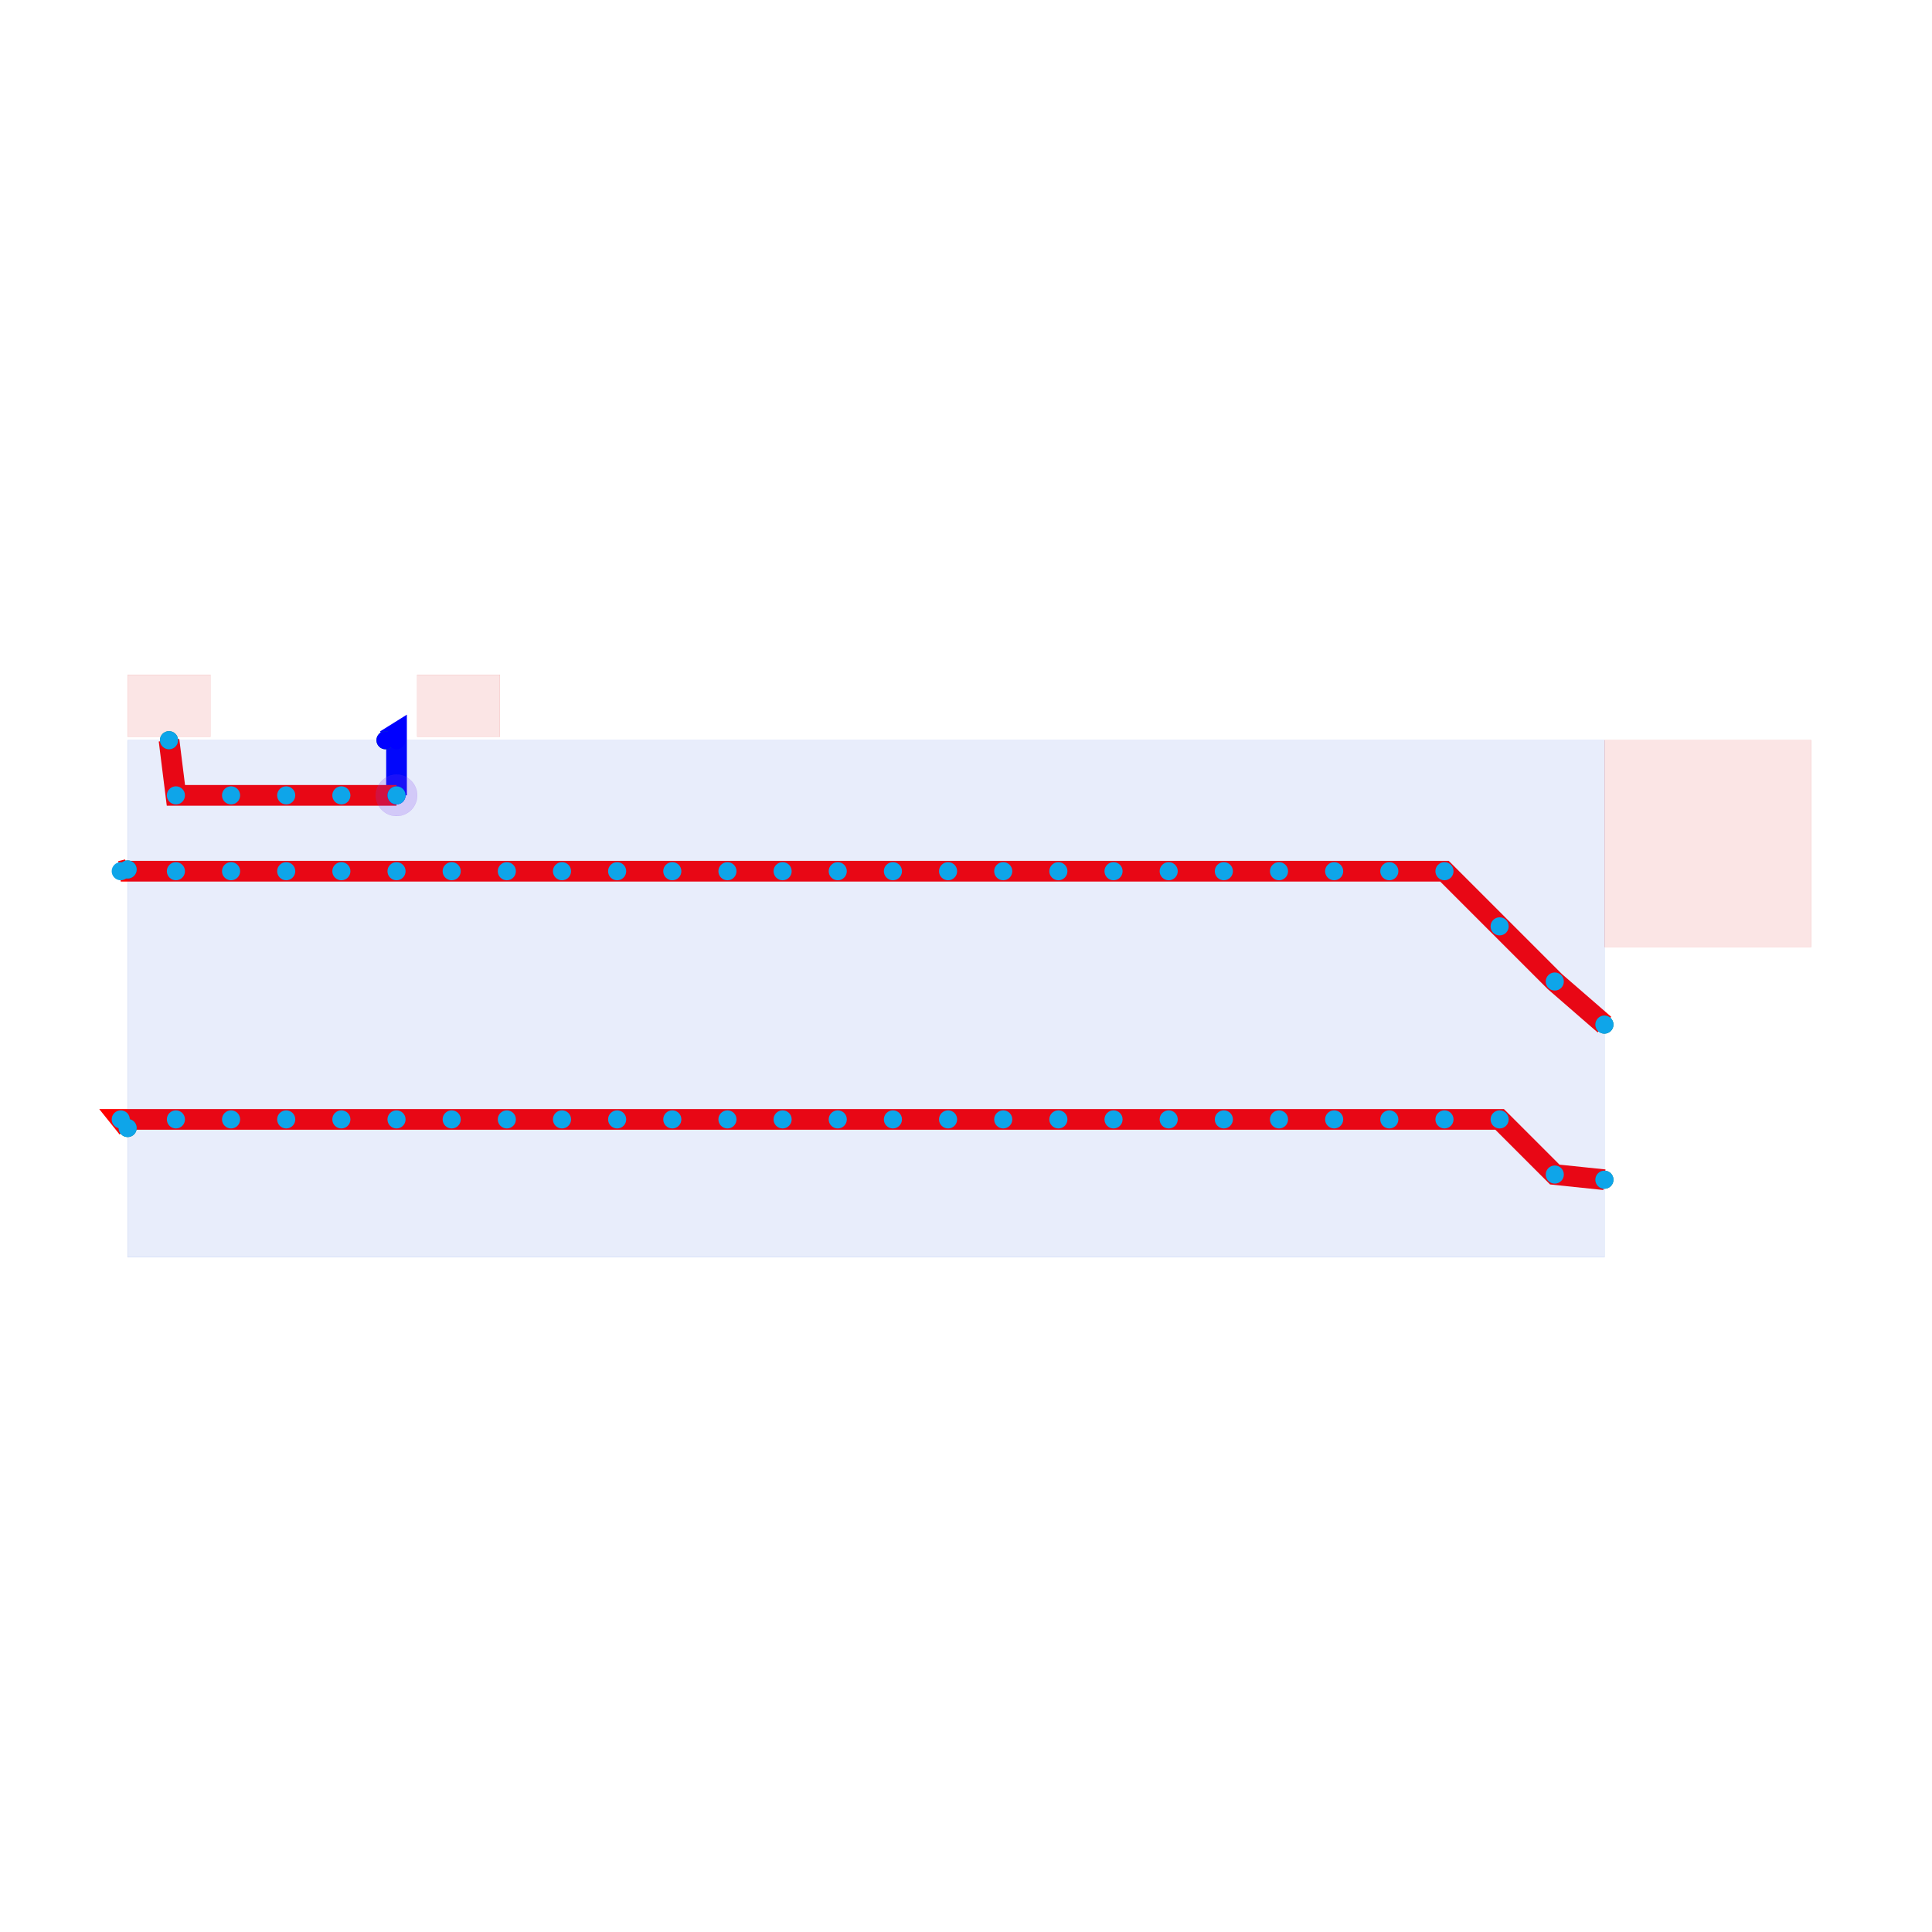
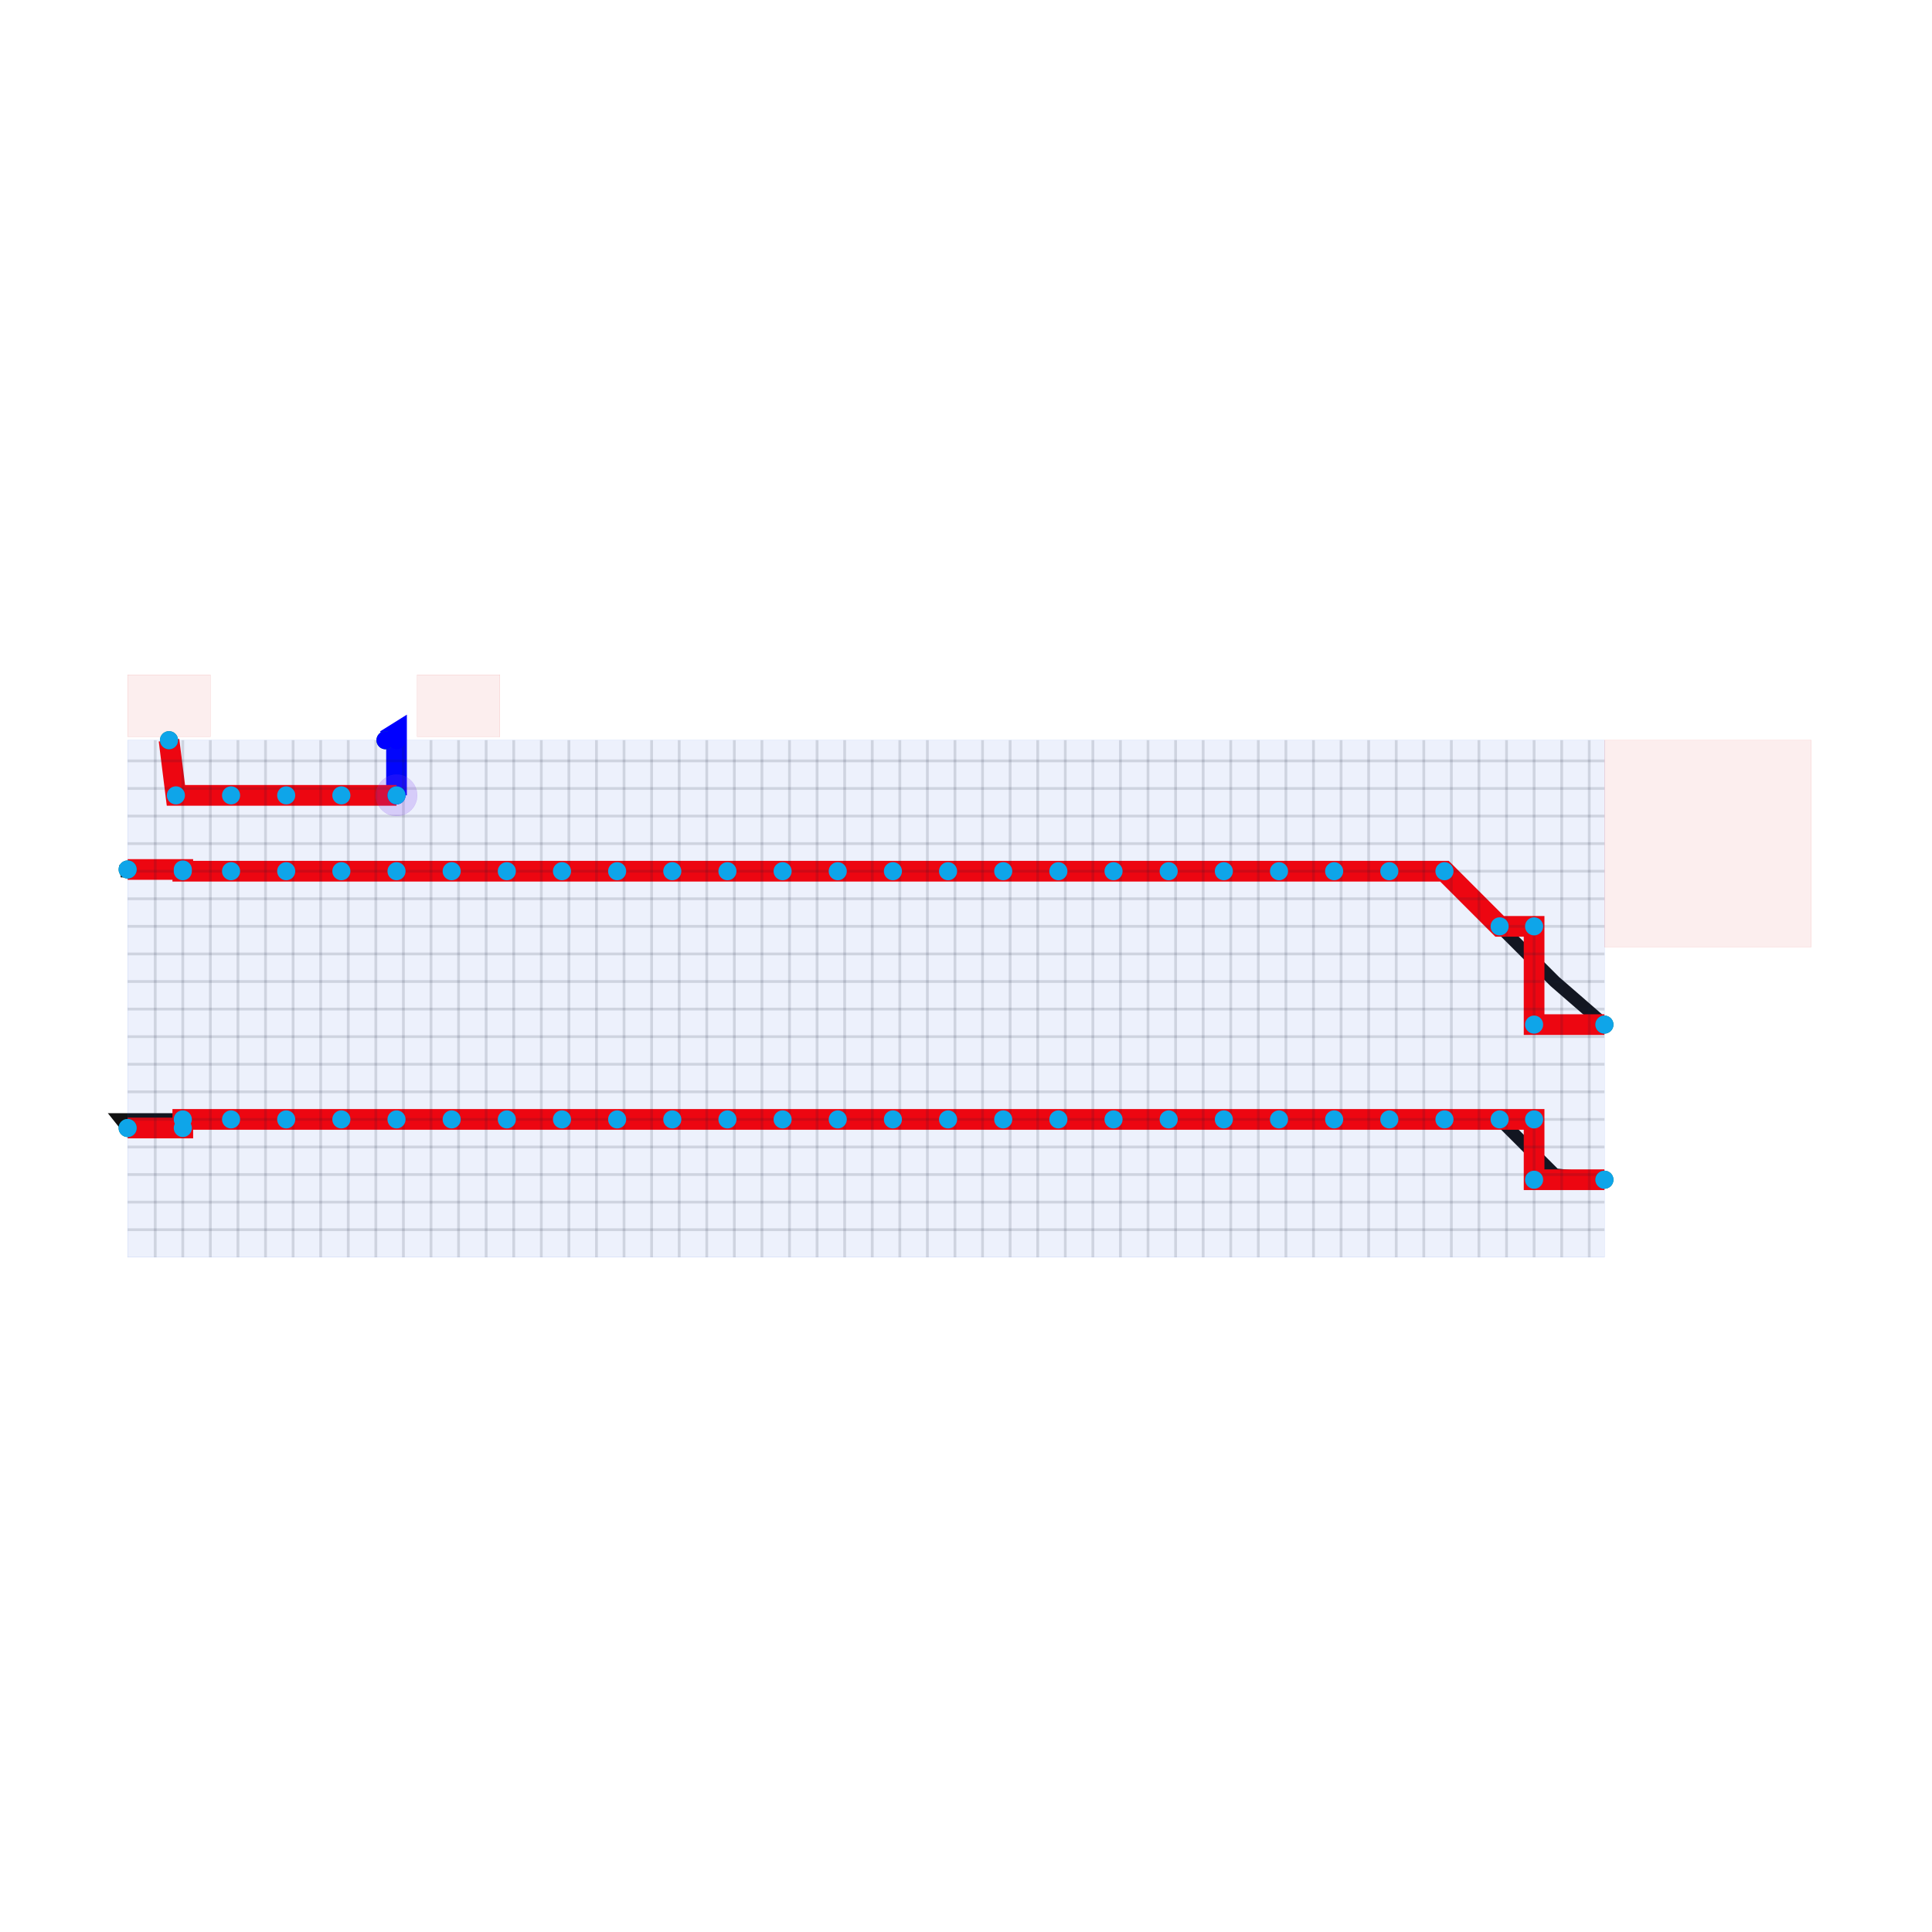
<svg xmlns="http://www.w3.org/2000/svg" width="640" height="640" viewBox="0 0 640 640">
  <rect width="100%" height="100%" fill="white" />
  <g>
+     <polyline data-points="-0.47999999999999954,-14.25 -0.4,-14.200000000000001 -0.4,-14.25 -0.4,-14.65" data-type="line" data-label="original:source_net_15" points="127.7,245.204 131.354,242.92 131.354,245.204 131.354,263.475" fill="none" stroke="#111111" stroke-width="4.111" />
+   </g>
+   <g>
+     <polyline data-points="-0.4,-14.65 -0.4,-14.65 -0.8,-14.65 -1.2000000000000002,-14.65 -1.6,-14.65 -2,-14.65 -2.05,-14.25" data-type="line" data-label="original:source_net_15" points="131.354,263.475 131.354,263.475 113.083,263.475 94.812,263.475 76.542,263.475 58.271,263.475 55.987,245.204" fill="none" stroke="#111111" stroke-width="4.111" />
+   </g>
+   <g>
+     <polyline data-points="-2.3499999999999996,-17.0625 -2.4000000000000004,-17 -2.0000000000000004,-17 -1.6000000000000005,-17 -1.2000000000000006,-17 -0.8000000000000006,-17 -0.4000000000000006,-17 -5.551115123125783e-16,-17 0.39999999999999947,-17 0.7999999999999995,-17 1.1999999999999995,-17 1.5999999999999996,-17 1.9999999999999996,-17 2.3999999999999995,-17 2.7999999999999994,-17 3.1999999999999993,-17 3.599999999999999,-17 3.999999999999999,-17 4.3999999999999995,-17 4.8,-17 5.2,-17 5.6000000000000005,-17 6.000000000000001,-17 6.400000000000001,-17 6.800000000000002,-17 7.200000000000002,-17 7.600000000000002,-17 8.000000000000002,-17.4 8.36,-17.4375" data-type="line" data-label="original:source_net_17_mst2" points="42.284,373.67 40,370.816 58.271,370.816 76.542,370.816 94.812,370.816 113.083,370.816 131.354,370.816 149.625,370.816 167.896,370.816 186.166,370.816 204.437,370.816 222.708,370.816 240.979,370.816 259.25,370.816 277.52,370.816 295.791,370.816 314.062,370.816 332.333,370.816 350.604,370.816 368.874,370.816 387.145,370.816 405.416,370.816 423.687,370.816 441.958,370.816 460.228,370.816 478.499,370.816 496.77,370.816 515.041,389.086 531.485,390.799" fill="none" stroke="#111111" stroke-width="4.111" />
+   </g>
+   <g>
+     <polyline data-points="-2.3499999999999996,-15.1875 -2.4000000000000004,-15.200000000000001 -2.0000000000000004,-15.200000000000001 -1.6000000000000005,-15.200000000000001 -1.2000000000000006,-15.200000000000001 -0.8000000000000006,-15.200000000000001 -0.4000000000000006,-15.200000000000001 -5.551115123125783e-16,-15.200000000000001 0.39999999999999947,-15.200000000000001 0.7999999999999995,-15.200000000000001 1.1999999999999995,-15.200000000000001 1.5999999999999996,-15.200000000000001 1.9999999999999996,-15.200000000000001 2.3999999999999995,-15.200000000000001 2.7999999999999994,-15.200000000000001 3.1999999999999993,-15.200000000000001 3.599999999999999,-15.200000000000001 3.999999999999999,-15.200000000000001 4.3999999999999995,-15.200000000000001 4.8,-15.200000000000001 5.2,-15.200000000000001 5.6000000000000005,-15.200000000000001 6.000000000000001,-15.200000000000001 6.400000000000001,-15.200000000000001 6.800000000000002,-15.200000000000001 7.200000000000002,-15.200000000000001 7.600000000000002,-15.600000000000001 8.000000000000002,-16 8.36,-16.3125" data-type="line" data-label="original:source_net_16_mst1" points="42.284,288.026 40,288.597 58.271,288.597 76.542,288.597 94.812,288.597 113.083,288.597 131.354,288.597 149.625,288.597 167.896,288.597 186.166,288.597 204.437,288.597 222.708,288.597 240.979,288.597 259.25,288.597 277.52,288.597 295.791,288.597 314.062,288.597 332.333,288.597 350.604,288.597 368.874,288.597 387.145,288.597 405.416,288.597 423.687,288.597 441.958,288.597 460.228,288.597 478.499,288.597 496.77,306.868 515.041,325.139 531.485,339.413" fill="none" stroke="#111111" stroke-width="4.111" />
+   </g>
+   <g>
    <polyline data-points="-0.47999999999999954,-14.25 -0.4,-14.200000000000001 -0.4,-14.25 -0.4,-14.65" data-type="line" data-label="source_net_15" points="127.7,245.204 131.354,242.92 131.354,245.204 131.354,263.475" fill="none" stroke="#0000FF" stroke-width="6.852" />
  </g>
  <g>
    <polyline data-points="-0.4,-14.65 -0.4,-14.65 -0.8,-14.65 -1.2000000000000002,-14.65 -1.6,-14.65 -2,-14.65 -2.05,-14.25" data-type="line" data-label="source_net_15" points="131.354,263.475 131.354,263.475 113.083,263.475 94.812,263.475 76.542,263.475 58.271,263.475 55.987,245.204" fill="none" stroke="#FF0000" stroke-width="6.852" />
  </g>
  <g>
-     <polyline data-points="-2.3499999999999996,-17.0625 -2.4000000000000004,-17 -2.0000000000000004,-17 -1.6000000000000005,-17 -1.2000000000000006,-17 -0.8000000000000006,-17 -0.4000000000000006,-17 -5.551115123125783e-16,-17 0.39999999999999947,-17 0.7999999999999995,-17 1.1999999999999995,-17 1.5999999999999996,-17 1.9999999999999996,-17 2.3999999999999995,-17 2.7999999999999994,-17 3.1999999999999993,-17 3.599999999999999,-17 3.999999999999999,-17 4.3999999999999995,-17 4.8,-17 5.2,-17 5.6000000000000005,-17 6.000000000000001,-17 6.400000000000001,-17 6.800000000000002,-17 7.200000000000002,-17 7.600000000000002,-17 8.000000000000002,-17.4 8.36,-17.4375" data-type="line" data-label="source_net_17_mst2" points="42.284,373.67 40,370.816 58.271,370.816 76.542,370.816 94.812,370.816 113.083,370.816 131.354,370.816 149.625,370.816 167.896,370.816 186.166,370.816 204.437,370.816 222.708,370.816 240.979,370.816 259.25,370.816 277.52,370.816 295.791,370.816 314.062,370.816 332.333,370.816 350.604,370.816 368.874,370.816 387.145,370.816 405.416,370.816 423.687,370.816 441.958,370.816 460.228,370.816 478.499,370.816 496.77,370.816 515.041,389.086 531.485,390.799" fill="none" stroke="#FF0000" stroke-width="6.852" />
-   </g>
-   <g>
-     <polyline data-points="-2.3499999999999996,-15.1875 -2.4000000000000004,-15.200000000000001 -2.0000000000000004,-15.200000000000001 -1.6000000000000005,-15.200000000000001 -1.2000000000000006,-15.200000000000001 -0.8000000000000006,-15.200000000000001 -0.4000000000000006,-15.200000000000001 -5.551115123125783e-16,-15.200000000000001 0.39999999999999947,-15.200000000000001 0.7999999999999995,-15.200000000000001 1.1999999999999995,-15.200000000000001 1.5999999999999996,-15.200000000000001 1.9999999999999996,-15.200000000000001 2.3999999999999995,-15.200000000000001 2.7999999999999994,-15.200000000000001 3.1999999999999993,-15.200000000000001 3.599999999999999,-15.200000000000001 3.999999999999999,-15.200000000000001 4.3999999999999995,-15.200000000000001 4.8,-15.200000000000001 5.2,-15.200000000000001 5.6000000000000005,-15.200000000000001 6.000000000000001,-15.200000000000001 6.400000000000001,-15.200000000000001 6.800000000000002,-15.200000000000001 7.200000000000002,-15.200000000000001 7.600000000000002,-15.600000000000001 8.000000000000002,-16 8.36,-16.3125" data-type="line" data-label="source_net_16_mst1" points="42.284,288.026 40,288.597 58.271,288.597 76.542,288.597 94.812,288.597 113.083,288.597 131.354,288.597 149.625,288.597 167.896,288.597 186.166,288.597 204.437,288.597 222.708,288.597 240.979,288.597 259.25,288.597 277.52,288.597 295.791,288.597 314.062,288.597 332.333,288.597 350.604,288.597 368.874,288.597 387.145,288.597 405.416,288.597 423.687,288.597 441.958,288.597 460.228,288.597 478.499,288.597 496.77,306.868 515.041,325.139 531.485,339.413" fill="none" stroke="#FF0000" stroke-width="6.852" />
-   </g>
-   <g>
-     <rect data-type="rect" data-label="cmn_37" data-x="3.005" data-y="-16.125" x="42.284" y="245.204" width="489.201" height="171.289" fill="rgba(29, 78, 216, 0.1)" stroke="#1d4ed8" stroke-width="0.022" />
-   </g>
-   <g>
-     <rect data-type="rect" data-label="obstacle:rect:0" data-x="0.050000000000000044" data-y="-14" x="138.206" y="223.507" width="27.406" height="20.555" fill="rgba(220, 38, 38, 0.12)" stroke="#dc2626" stroke-width="0.022" />
-   </g>
-   <g>
-     <rect data-type="rect" data-label="obstacle:rect:1" data-x="9.11" data-y="-15" x="531.485" y="245.204" width="68.515" height="68.515" fill="rgba(220, 38, 38, 0.12)" stroke="#dc2626" stroke-width="0.022" />
-   </g>
-   <g>
-     <rect data-type="rect" data-label="obstacle:rect:2" data-x="-2.05" data-y="-14" x="42.284" y="223.507" width="27.406" height="20.555" fill="rgba(220, 38, 38, 0.12)" stroke="#dc2626" stroke-width="0.022" />
+     <polyline data-points="-2.3499999999999996,-17.0625 -1.9499999999999997,-17.0625 -1.9499999999999997,-17 -1.6000000000000005,-17 -1.2000000000000006,-17 -0.8000000000000006,-17 -0.4000000000000006,-17 -5.551115123125783e-16,-17 0.39999999999999947,-17 0.7999999999999995,-17 1.1999999999999995,-17 1.5999999999999996,-17 1.9999999999999996,-17 2.3999999999999995,-17 2.7999999999999994,-17 3.1999999999999993,-17 3.599999999999999,-17 3.999999999999999,-17 4.3999999999999995,-17 4.8,-17 5.2,-17 5.6000000000000005,-17 6.000000000000001,-17 6.400000000000001,-17 6.800000000000002,-17 7.200000000000002,-17 7.600000000000002,-17 7.850000000000001,-17 7.850000000000001,-17.4375 8.36,-17.4375" data-type="line" data-label="source_net_17_mst2" points="42.284,373.67 60.555,373.67 60.555,370.816 76.542,370.816 94.812,370.816 113.083,370.816 131.354,370.816 149.625,370.816 167.896,370.816 186.166,370.816 204.437,370.816 222.708,370.816 240.979,370.816 259.25,370.816 277.52,370.816 295.791,370.816 314.062,370.816 332.333,370.816 350.604,370.816 368.874,370.816 387.145,370.816 405.416,370.816 423.687,370.816 441.958,370.816 460.228,370.816 478.499,370.816 496.77,370.816 508.189,370.816 508.189,390.799 531.485,390.799" fill="none" stroke="#FF0000" stroke-width="6.852" />
+   </g>
+   <g>
+     <polyline data-points="-2.3499999999999996,-15.1875 -1.9499999999999997,-15.1875 -1.9499999999999997,-15.200000000000001 -1.6000000000000005,-15.200000000000001 -1.2000000000000006,-15.200000000000001 -0.8000000000000006,-15.200000000000001 -0.4000000000000006,-15.200000000000001 -5.551115123125783e-16,-15.200000000000001 0.39999999999999947,-15.200000000000001 0.7999999999999995,-15.200000000000001 1.1999999999999995,-15.200000000000001 1.5999999999999996,-15.200000000000001 1.9999999999999996,-15.200000000000001 2.3999999999999995,-15.200000000000001 2.7999999999999994,-15.200000000000001 3.1999999999999993,-15.200000000000001 3.599999999999999,-15.200000000000001 3.999999999999999,-15.200000000000001 4.3999999999999995,-15.200000000000001 4.8,-15.200000000000001 5.2,-15.200000000000001 5.6000000000000005,-15.200000000000001 6.000000000000001,-15.200000000000001 6.400000000000001,-15.200000000000001 6.800000000000002,-15.200000000000001 7.200000000000002,-15.200000000000001 7.600000000000002,-15.600000000000001 7.850000000000001,-15.600000000000001 7.850000000000001,-16.3125 8.36,-16.3125" data-type="line" data-label="source_net_16_mst1" points="42.284,288.026 60.555,288.026 60.555,288.597 76.542,288.597 94.812,288.597 113.083,288.597 131.354,288.597 149.625,288.597 167.896,288.597 186.166,288.597 204.437,288.597 222.708,288.597 240.979,288.597 259.25,288.597 277.52,288.597 295.791,288.597 314.062,288.597 332.333,288.597 350.604,288.597 368.874,288.597 387.145,288.597 405.416,288.597 423.687,288.597 441.958,288.597 460.228,288.597 478.499,288.597 496.77,306.868 508.189,306.868 508.189,339.413 531.485,339.413" fill="none" stroke="#FF0000" stroke-width="6.852" />
+   </g>
+   <g>
+     <polyline data-points="-2.1499999999999995,-18 -2.1499999999999995,-14.25" data-type="line" data-label="grid:v" points="51.419,416.493 51.419,245.204" fill="none" stroke="rgba(15, 23, 42, 0.14)" stroke-width="0.914" />
+   </g>
+   <g>
+     <polyline data-points="-1.9499999999999995,-18 -1.9499999999999995,-14.25" data-type="line" data-label="grid:v" points="60.555,416.493 60.555,245.204" fill="none" stroke="rgba(15, 23, 42, 0.14)" stroke-width="0.914" />
+   </g>
+   <g>
+     <polyline data-points="-1.7499999999999996,-18 -1.7499999999999996,-14.25" data-type="line" data-label="grid:v" points="69.69,416.493 69.69,245.204" fill="none" stroke="rgba(15, 23, 42, 0.14)" stroke-width="0.914" />
+   </g>
+   <g>
+     <polyline data-points="-1.5499999999999996,-18 -1.5499999999999996,-14.25" data-type="line" data-label="grid:v" points="78.825,416.493 78.825,245.204" fill="none" stroke="rgba(15, 23, 42, 0.14)" stroke-width="0.914" />
+   </g>
+   <g>
+     <polyline data-points="-1.3499999999999996,-18 -1.3499999999999996,-14.25" data-type="line" data-label="grid:v" points="87.961,416.493 87.961,245.204" fill="none" stroke="rgba(15, 23, 42, 0.14)" stroke-width="0.914" />
+   </g>
+   <g>
+     <polyline data-points="-1.1499999999999997,-18 -1.1499999999999997,-14.25" data-type="line" data-label="grid:v" points="97.096,416.493 97.096,245.204" fill="none" stroke="rgba(15, 23, 42, 0.14)" stroke-width="0.914" />
+   </g>
+   <g>
+     <polyline data-points="-0.9499999999999997,-18 -0.9499999999999997,-14.25" data-type="line" data-label="grid:v" points="106.232,416.493 106.232,245.204" fill="none" stroke="rgba(15, 23, 42, 0.14)" stroke-width="0.914" />
+   </g>
+   <g>
+     <polyline data-points="-0.7499999999999998,-18 -0.7499999999999998,-14.25" data-type="line" data-label="grid:v" points="115.367,416.493 115.367,245.204" fill="none" stroke="rgba(15, 23, 42, 0.14)" stroke-width="0.914" />
+   </g>
+   <g>
+     <polyline data-points="-0.5499999999999998,-18 -0.5499999999999998,-14.25" data-type="line" data-label="grid:v" points="124.502,416.493 124.502,245.204" fill="none" stroke="rgba(15, 23, 42, 0.14)" stroke-width="0.914" />
+   </g>
+   <g>
+     <polyline data-points="-0.3499999999999998,-18 -0.3499999999999998,-14.25" data-type="line" data-label="grid:v" points="133.638,416.493 133.638,245.204" fill="none" stroke="rgba(15, 23, 42, 0.14)" stroke-width="0.914" />
+   </g>
+   <g>
+     <polyline data-points="-0.1499999999999998,-18 -0.1499999999999998,-14.25" data-type="line" data-label="grid:v" points="142.773,416.493 142.773,245.204" fill="none" stroke="rgba(15, 23, 42, 0.14)" stroke-width="0.914" />
+   </g>
+   <g>
+     <polyline data-points="0.05000000000000021,-18 0.05000000000000021,-14.25" data-type="line" data-label="grid:v" points="151.909,416.493 151.909,245.204" fill="none" stroke="rgba(15, 23, 42, 0.14)" stroke-width="0.914" />
+   </g>
+   <g>
+     <polyline data-points="0.2500000000000002,-18 0.2500000000000002,-14.25" data-type="line" data-label="grid:v" points="161.044,416.493 161.044,245.204" fill="none" stroke="rgba(15, 23, 42, 0.14)" stroke-width="0.914" />
+   </g>
+   <g>
+     <polyline data-points="0.45000000000000023,-18 0.45000000000000023,-14.25" data-type="line" data-label="grid:v" points="170.179,416.493 170.179,245.204" fill="none" stroke="rgba(15, 23, 42, 0.14)" stroke-width="0.914" />
+   </g>
+   <g>
+     <polyline data-points="0.6500000000000002,-18 0.6500000000000002,-14.25" data-type="line" data-label="grid:v" points="179.315,416.493 179.315,245.204" fill="none" stroke="rgba(15, 23, 42, 0.14)" stroke-width="0.914" />
+   </g>
+   <g>
+     <polyline data-points="0.8500000000000003,-18 0.8500000000000003,-14.25" data-type="line" data-label="grid:v" points="188.45,416.493 188.45,245.204" fill="none" stroke="rgba(15, 23, 42, 0.14)" stroke-width="0.914" />
+   </g>
+   <g>
+     <polyline data-points="1.0500000000000003,-18 1.0500000000000003,-14.25" data-type="line" data-label="grid:v" points="197.586,416.493 197.586,245.204" fill="none" stroke="rgba(15, 23, 42, 0.14)" stroke-width="0.914" />
+   </g>
+   <g>
+     <polyline data-points="1.2500000000000002,-18 1.2500000000000002,-14.25" data-type="line" data-label="grid:v" points="206.721,416.493 206.721,245.204" fill="none" stroke="rgba(15, 23, 42, 0.14)" stroke-width="0.914" />
+   </g>
+   <g>
+     <polyline data-points="1.4500000000000002,-18 1.4500000000000002,-14.25" data-type="line" data-label="grid:v" points="215.856,416.493 215.856,245.204" fill="none" stroke="rgba(15, 23, 42, 0.14)" stroke-width="0.914" />
+   </g>
+   <g>
+     <polyline data-points="1.6500000000000001,-18 1.6500000000000001,-14.25" data-type="line" data-label="grid:v" points="224.992,416.493 224.992,245.204" fill="none" stroke="rgba(15, 23, 42, 0.14)" stroke-width="0.914" />
+   </g>
+   <g>
+     <polyline data-points="1.85,-18 1.85,-14.25" data-type="line" data-label="grid:v" points="234.127,416.493 234.127,245.204" fill="none" stroke="rgba(15, 23, 42, 0.14)" stroke-width="0.914" />
+   </g>
+   <g>
+     <polyline data-points="2.0500000000000003,-18 2.0500000000000003,-14.25" data-type="line" data-label="grid:v" points="243.263,416.493 243.263,245.204" fill="none" stroke="rgba(15, 23, 42, 0.14)" stroke-width="0.914" />
+   </g>
+   <g>
+     <polyline data-points="2.2500000000000004,-18 2.2500000000000004,-14.25" data-type="line" data-label="grid:v" points="252.398,416.493 252.398,245.204" fill="none" stroke="rgba(15, 23, 42, 0.14)" stroke-width="0.914" />
+   </g>
+   <g>
+     <polyline data-points="2.4500000000000006,-18 2.4500000000000006,-14.25" data-type="line" data-label="grid:v" points="261.533,416.493 261.533,245.204" fill="none" stroke="rgba(15, 23, 42, 0.14)" stroke-width="0.914" />
+   </g>
+   <g>
+     <polyline data-points="2.650000000000001,-18 2.650000000000001,-14.25" data-type="line" data-label="grid:v" points="270.669,416.493 270.669,245.204" fill="none" stroke="rgba(15, 23, 42, 0.14)" stroke-width="0.914" />
+   </g>
+   <g>
+     <polyline data-points="2.850000000000001,-18 2.850000000000001,-14.25" data-type="line" data-label="grid:v" points="279.804,416.493 279.804,245.204" fill="none" stroke="rgba(15, 23, 42, 0.14)" stroke-width="0.914" />
+   </g>
+   <g>
+     <polyline data-points="3.050000000000001,-18 3.050000000000001,-14.25" data-type="line" data-label="grid:v" points="288.94,416.493 288.94,245.204" fill="none" stroke="rgba(15, 23, 42, 0.14)" stroke-width="0.914" />
+   </g>
+   <g>
+     <polyline data-points="3.2500000000000013,-18 3.2500000000000013,-14.25" data-type="line" data-label="grid:v" points="298.075,416.493 298.075,245.204" fill="none" stroke="rgba(15, 23, 42, 0.14)" stroke-width="0.914" />
+   </g>
+   <g>
+     <polyline data-points="3.4500000000000015,-18 3.4500000000000015,-14.25" data-type="line" data-label="grid:v" points="307.21,416.493 307.21,245.204" fill="none" stroke="rgba(15, 23, 42, 0.14)" stroke-width="0.914" />
+   </g>
+   <g>
+     <polyline data-points="3.6500000000000017,-18 3.6500000000000017,-14.25" data-type="line" data-label="grid:v" points="316.346,416.493 316.346,245.204" fill="none" stroke="rgba(15, 23, 42, 0.14)" stroke-width="0.914" />
+   </g>
+   <g>
+     <polyline data-points="3.850000000000002,-18 3.850000000000002,-14.25" data-type="line" data-label="grid:v" points="325.481,416.493 325.481,245.204" fill="none" stroke="rgba(15, 23, 42, 0.14)" stroke-width="0.914" />
+   </g>
+   <g>
+     <polyline data-points="4.050000000000002,-18 4.050000000000002,-14.25" data-type="line" data-label="grid:v" points="334.617,416.493 334.617,245.204" fill="none" stroke="rgba(15, 23, 42, 0.14)" stroke-width="0.914" />
+   </g>
+   <g>
+     <polyline data-points="4.250000000000002,-18 4.250000000000002,-14.25" data-type="line" data-label="grid:v" points="343.752,416.493 343.752,245.204" fill="none" stroke="rgba(15, 23, 42, 0.14)" stroke-width="0.914" />
+   </g>
+   <g>
+     <polyline data-points="4.450000000000002,-18 4.450000000000002,-14.25" data-type="line" data-label="grid:v" points="352.887,416.493 352.887,245.204" fill="none" stroke="rgba(15, 23, 42, 0.14)" stroke-width="0.914" />
+   </g>
+   <g>
+     <polyline data-points="4.650000000000002,-18 4.650000000000002,-14.25" data-type="line" data-label="grid:v" points="362.023,416.493 362.023,245.204" fill="none" stroke="rgba(15, 23, 42, 0.14)" stroke-width="0.914" />
+   </g>
+   <g>
+     <polyline data-points="4.850000000000002,-18 4.850000000000002,-14.25" data-type="line" data-label="grid:v" points="371.158,416.493 371.158,245.204" fill="none" stroke="rgba(15, 23, 42, 0.14)" stroke-width="0.914" />
+   </g>
+   <g>
+     <polyline data-points="5.0500000000000025,-18 5.0500000000000025,-14.25" data-type="line" data-label="grid:v" points="380.294,416.493 380.294,245.204" fill="none" stroke="rgba(15, 23, 42, 0.14)" stroke-width="0.914" />
+   </g>
+   <g>
+     <polyline data-points="5.250000000000003,-18 5.250000000000003,-14.25" data-type="line" data-label="grid:v" points="389.429,416.493 389.429,245.204" fill="none" stroke="rgba(15, 23, 42, 0.14)" stroke-width="0.914" />
+   </g>
+   <g>
+     <polyline data-points="5.450000000000003,-18 5.450000000000003,-14.25" data-type="line" data-label="grid:v" points="398.564,416.493 398.564,245.204" fill="none" stroke="rgba(15, 23, 42, 0.14)" stroke-width="0.914" />
+   </g>
+   <g>
+     <polyline data-points="5.650000000000003,-18 5.650000000000003,-14.25" data-type="line" data-label="grid:v" points="407.7,416.493 407.7,245.204" fill="none" stroke="rgba(15, 23, 42, 0.14)" stroke-width="0.914" />
+   </g>
+   <g>
+     <polyline data-points="5.850000000000003,-18 5.850000000000003,-14.25" data-type="line" data-label="grid:v" points="416.835,416.493 416.835,245.204" fill="none" stroke="rgba(15, 23, 42, 0.14)" stroke-width="0.914" />
+   </g>
+   <g>
+     <polyline data-points="6.050000000000003,-18 6.050000000000003,-14.25" data-type="line" data-label="grid:v" points="425.971,416.493 425.971,245.204" fill="none" stroke="rgba(15, 23, 42, 0.14)" stroke-width="0.914" />
+   </g>
+   <g>
+     <polyline data-points="6.2500000000000036,-18 6.2500000000000036,-14.25" data-type="line" data-label="grid:v" points="435.106,416.493 435.106,245.204" fill="none" stroke="rgba(15, 23, 42, 0.14)" stroke-width="0.914" />
+   </g>
+   <g>
+     <polyline data-points="6.450000000000004,-18 6.450000000000004,-14.25" data-type="line" data-label="grid:v" points="444.241,416.493 444.241,245.204" fill="none" stroke="rgba(15, 23, 42, 0.14)" stroke-width="0.914" />
+   </g>
+   <g>
+     <polyline data-points="6.650000000000004,-18 6.650000000000004,-14.25" data-type="line" data-label="grid:v" points="453.377,416.493 453.377,245.204" fill="none" stroke="rgba(15, 23, 42, 0.14)" stroke-width="0.914" />
+   </g>
+   <g>
+     <polyline data-points="6.850000000000004,-18 6.850000000000004,-14.25" data-type="line" data-label="grid:v" points="462.512,416.493 462.512,245.204" fill="none" stroke="rgba(15, 23, 42, 0.14)" stroke-width="0.914" />
+   </g>
+   <g>
+     <polyline data-points="7.050000000000004,-18 7.050000000000004,-14.25" data-type="line" data-label="grid:v" points="471.648,416.493 471.648,245.204" fill="none" stroke="rgba(15, 23, 42, 0.14)" stroke-width="0.914" />
+   </g>
+   <g>
+     <polyline data-points="7.250000000000004,-18 7.250000000000004,-14.25" data-type="line" data-label="grid:v" points="480.783,416.493 480.783,245.204" fill="none" stroke="rgba(15, 23, 42, 0.14)" stroke-width="0.914" />
+   </g>
+   <g>
+     <polyline data-points="7.450000000000005,-18 7.450000000000005,-14.25" data-type="line" data-label="grid:v" points="489.918,416.493 489.918,245.204" fill="none" stroke="rgba(15, 23, 42, 0.14)" stroke-width="0.914" />
+   </g>
+   <g>
+     <polyline data-points="7.650000000000005,-18 7.650000000000005,-14.25" data-type="line" data-label="grid:v" points="499.054,416.493 499.054,245.204" fill="none" stroke="rgba(15, 23, 42, 0.14)" stroke-width="0.914" />
+   </g>
+   <g>
+     <polyline data-points="7.850000000000005,-18 7.850000000000005,-14.25" data-type="line" data-label="grid:v" points="508.189,416.493 508.189,245.204" fill="none" stroke="rgba(15, 23, 42, 0.14)" stroke-width="0.914" />
+   </g>
+   <g>
+     <polyline data-points="8.050000000000004,-18 8.050000000000004,-14.25" data-type="line" data-label="grid:v" points="517.325,416.493 517.325,245.204" fill="none" stroke="rgba(15, 23, 42, 0.14)" stroke-width="0.914" />
+   </g>
+   <g>
+     <polyline data-points="8.250000000000004,-18 8.250000000000004,-14.25" data-type="line" data-label="grid:v" points="526.46,416.493 526.46,245.204" fill="none" stroke="rgba(15, 23, 42, 0.14)" stroke-width="0.914" />
+   </g>
+   <g>
+     <polyline data-points="-2.3499999999999996,-17.8 8.36,-17.8" data-type="line" data-label="grid:h" points="42.284,407.357 531.485,407.357" fill="none" stroke="rgba(15, 23, 42, 0.14)" stroke-width="0.914" />
+   </g>
+   <g>
+     <polyline data-points="-2.3499999999999996,-17.6 8.36,-17.6" data-type="line" data-label="grid:h" points="42.284,398.222 531.485,398.222" fill="none" stroke="rgba(15, 23, 42, 0.14)" stroke-width="0.914" />
+   </g>
+   <g>
+     <polyline data-points="-2.3499999999999996,-17.400000000000002 8.36,-17.400000000000002" data-type="line" data-label="grid:h" points="42.284,389.086 531.485,389.086" fill="none" stroke="rgba(15, 23, 42, 0.14)" stroke-width="0.914" />
+   </g>
+   <g>
+     <polyline data-points="-2.3499999999999996,-17.200000000000003 8.36,-17.200000000000003" data-type="line" data-label="grid:h" points="42.284,379.951 531.485,379.951" fill="none" stroke="rgba(15, 23, 42, 0.14)" stroke-width="0.914" />
+   </g>
+   <g>
+     <polyline data-points="-2.3499999999999996,-17.000000000000004 8.36,-17.000000000000004" data-type="line" data-label="grid:h" points="42.284,370.816 531.485,370.816" fill="none" stroke="rgba(15, 23, 42, 0.14)" stroke-width="0.914" />
+   </g>
+   <g>
+     <polyline data-points="-2.3499999999999996,-16.800000000000004 8.36,-16.800000000000004" data-type="line" data-label="grid:h" points="42.284,361.68 531.485,361.68" fill="none" stroke="rgba(15, 23, 42, 0.14)" stroke-width="0.914" />
+   </g>
+   <g>
+     <polyline data-points="-2.3499999999999996,-16.600000000000005 8.36,-16.600000000000005" data-type="line" data-label="grid:h" points="42.284,352.545 531.485,352.545" fill="none" stroke="rgba(15, 23, 42, 0.14)" stroke-width="0.914" />
+   </g>
+   <g>
+     <polyline data-points="-2.3499999999999996,-16.400000000000006 8.36,-16.400000000000006" data-type="line" data-label="grid:h" points="42.284,343.409 531.485,343.409" fill="none" stroke="rgba(15, 23, 42, 0.14)" stroke-width="0.914" />
+   </g>
+   <g>
+     <polyline data-points="-2.3499999999999996,-16.200000000000006 8.36,-16.200000000000006" data-type="line" data-label="grid:h" points="42.284,334.274 531.485,334.274" fill="none" stroke="rgba(15, 23, 42, 0.14)" stroke-width="0.914" />
+   </g>
+   <g>
+     <polyline data-points="-2.3499999999999996,-16.000000000000007 8.36,-16.000000000000007" data-type="line" data-label="grid:h" points="42.284,325.139 531.485,325.139" fill="none" stroke="rgba(15, 23, 42, 0.14)" stroke-width="0.914" />
+   </g>
+   <g>
+     <polyline data-points="-2.3499999999999996,-15.800000000000008 8.36,-15.800000000000008" data-type="line" data-label="grid:h" points="42.284,316.003 531.485,316.003" fill="none" stroke="rgba(15, 23, 42, 0.14)" stroke-width="0.914" />
+   </g>
+   <g>
+     <polyline data-points="-2.3499999999999996,-15.600000000000009 8.36,-15.600000000000009" data-type="line" data-label="grid:h" points="42.284,306.868 531.485,306.868" fill="none" stroke="rgba(15, 23, 42, 0.14)" stroke-width="0.914" />
+   </g>
+   <g>
+     <polyline data-points="-2.3499999999999996,-15.40000000000001 8.36,-15.40000000000001" data-type="line" data-label="grid:h" points="42.284,297.732 531.485,297.732" fill="none" stroke="rgba(15, 23, 42, 0.14)" stroke-width="0.914" />
+   </g>
+   <g>
+     <polyline data-points="-2.3499999999999996,-15.20000000000001 8.36,-15.20000000000001" data-type="line" data-label="grid:h" points="42.284,288.597 531.485,288.597" fill="none" stroke="rgba(15, 23, 42, 0.14)" stroke-width="0.914" />
+   </g>
+   <g>
+     <polyline data-points="-2.3499999999999996,-15.00000000000001 8.36,-15.00000000000001" data-type="line" data-label="grid:h" points="42.284,279.462 531.485,279.462" fill="none" stroke="rgba(15, 23, 42, 0.14)" stroke-width="0.914" />
+   </g>
+   <g>
+     <polyline data-points="-2.3499999999999996,-14.800000000000011 8.36,-14.800000000000011" data-type="line" data-label="grid:h" points="42.284,270.326 531.485,270.326" fill="none" stroke="rgba(15, 23, 42, 0.14)" stroke-width="0.914" />
+   </g>
+   <g>
+     <polyline data-points="-2.3499999999999996,-14.600000000000012 8.36,-14.600000000000012" data-type="line" data-label="grid:h" points="42.284,261.191 531.485,261.191" fill="none" stroke="rgba(15, 23, 42, 0.14)" stroke-width="0.914" />
+   </g>
+   <g>
+     <polyline data-points="-2.3499999999999996,-14.400000000000013 8.36,-14.400000000000013" data-type="line" data-label="grid:h" points="42.284,252.055 531.485,252.055" fill="none" stroke="rgba(15, 23, 42, 0.14)" stroke-width="0.914" />
+   </g>
+   <g>
+     <rect data-type="rect" data-label="cmn_37" data-x="3.005" data-y="-16.125" x="42.284" y="245.204" width="489.201" height="171.289" fill="rgba(29, 78, 216, 0.08)" stroke="#1d4ed8" stroke-width="0.022" />
+   </g>
+   <g>
+     <rect data-type="rect" data-label="obstacle:rect:0" data-x="0.050000000000000044" data-y="-14" x="138.206" y="223.507" width="27.406" height="20.555" fill="rgba(220, 38, 38, 0.08)" stroke="#dc2626" stroke-width="0.022" />
+   </g>
+   <g>
+     <rect data-type="rect" data-label="obstacle:rect:1" data-x="9.11" data-y="-15" x="531.485" y="245.204" width="68.515" height="68.515" fill="rgba(220, 38, 38, 0.08)" stroke="#dc2626" stroke-width="0.022" />
+   </g>
+   <g>
+     <rect data-type="rect" data-label="obstacle:rect:2" data-x="-2.05" data-y="-14" x="42.284" y="223.507" width="27.406" height="20.555" fill="rgba(220, 38, 38, 0.08)" stroke="#dc2626" stroke-width="0.022" />
  </g>
  <circle data-type="circle" data-label="" data-x="-0.4" data-y="-14.65" cx="131.354" cy="263.475" r="6.852" fill="rgba(124, 58, 237, 0.2)" stroke="#7c3aed" stroke-width="0.022" />
  <g>
    <circle data-type="point" data-label="source_net_16_mst1" data-x="-2.3499999999999996" data-y="-15.1875" cx="42.284" cy="288.026" r="3" fill="#0f766e" />
  </g>
  <g>
    <circle data-type="point" data-label="source_net_16_mst1" data-x="8.36" data-y="-16.3125" cx="531.485" cy="339.413" r="3" fill="#0f766e" />
  </g>
  <g>
    <circle data-type="point" data-label="source_net_17_mst2" data-x="-2.3499999999999996" data-y="-17.0625" cx="42.284" cy="373.67" r="3" fill="#0f766e" />
  </g>
  <g>
    <circle data-type="point" data-label="source_net_17_mst2" data-x="8.36" data-y="-17.4375" cx="531.485" cy="390.799" r="3" fill="#0f766e" />
  </g>
  <g>
    <circle data-type="point" data-label="source_net_15" data-x="-0.47999999999999954" data-y="-14.25" cx="127.7" cy="245.204" r="3" fill="#0f766e" />
  </g>
  <g>
    <circle data-type="point" data-label="source_net_15" data-x="-2.05" data-y="-14.25" cx="55.987" cy="245.204" r="3" fill="#0f766e" />
  </g>
  <g>
    <circle data-type="point" data-label="" data-x="-0.47999999999999954" data-y="-14.25" cx="127.7" cy="245.204" r="3" fill="#0000FF" />
  </g>
  <g>
    <circle data-type="point" data-label="" data-x="-0.4" data-y="-14.200000000000001" cx="131.354" cy="242.92" r="3" fill="#0000FF" />
  </g>
  <g>
    <circle data-type="point" data-label="" data-x="-0.4" data-y="-14.25" cx="131.354" cy="245.204" r="3" fill="#0000FF" />
  </g>
  <g>
    <circle data-type="point" data-label="" data-x="-0.4" data-y="-14.65" cx="131.354" cy="263.475" r="3" fill="#0000FF" />
  </g>
  <g>
    <circle data-type="point" data-label="" data-x="-0.4" data-y="-14.65" cx="131.354" cy="263.475" r="3" fill="#0ea5e9" />
  </g>
  <g>
    <circle data-type="point" data-label="" data-x="-0.8" data-y="-14.65" cx="113.083" cy="263.475" r="3" fill="#0ea5e9" />
  </g>
  <g>
    <circle data-type="point" data-label="" data-x="-1.2000000000000002" data-y="-14.65" cx="94.812" cy="263.475" r="3" fill="#0ea5e9" />
  </g>
  <g>
    <circle data-type="point" data-label="" data-x="-1.6" data-y="-14.65" cx="76.542" cy="263.475" r="3" fill="#0ea5e9" />
  </g>
  <g>
    <circle data-type="point" data-label="" data-x="-2" data-y="-14.65" cx="58.271" cy="263.475" r="3" fill="#0ea5e9" />
  </g>
  <g>
    <circle data-type="point" data-label="" data-x="-2.05" data-y="-14.25" cx="55.987" cy="245.204" r="3" fill="#0ea5e9" />
  </g>
  <g>
    <circle data-type="point" data-label="" data-x="-2.3499999999999996" data-y="-17.0625" cx="42.284" cy="373.67" r="3" fill="#0ea5e9" />
  </g>
  <g>
-     <circle data-type="point" data-label="" data-x="-2.4000000000000004" data-y="-17" cx="40" cy="370.816" r="3" fill="#0ea5e9" />
-   </g>
-   <g>
-     <circle data-type="point" data-label="" data-x="-2.0000000000000004" data-y="-17" cx="58.271" cy="370.816" r="3" fill="#0ea5e9" />
+     <circle data-type="point" data-label="" data-x="-1.9499999999999997" data-y="-17.0625" cx="60.555" cy="373.67" r="3" fill="#0ea5e9" />
+   </g>
+   <g>
+     <circle data-type="point" data-label="" data-x="-1.9499999999999997" data-y="-17" cx="60.555" cy="370.816" r="3" fill="#0ea5e9" />
  </g>
  <g>
    <circle data-type="point" data-label="" data-x="-1.6000000000000005" data-y="-17" cx="76.542" cy="370.816" r="3" fill="#0ea5e9" />
  </g>
  <g>
    <circle data-type="point" data-label="" data-x="-1.2000000000000006" data-y="-17" cx="94.812" cy="370.816" r="3" fill="#0ea5e9" />
  </g>
  <g>
    <circle data-type="point" data-label="" data-x="-0.8000000000000006" data-y="-17" cx="113.083" cy="370.816" r="3" fill="#0ea5e9" />
  </g>
  <g>
    <circle data-type="point" data-label="" data-x="-0.4000000000000006" data-y="-17" cx="131.354" cy="370.816" r="3" fill="#0ea5e9" />
  </g>
  <g>
    <circle data-type="point" data-label="" data-x="-5.551115123125783e-16" data-y="-17" cx="149.625" cy="370.816" r="3" fill="#0ea5e9" />
  </g>
  <g>
    <circle data-type="point" data-label="" data-x="0.39999999999999947" data-y="-17" cx="167.896" cy="370.816" r="3" fill="#0ea5e9" />
  </g>
  <g>
    <circle data-type="point" data-label="" data-x="0.7999999999999995" data-y="-17" cx="186.166" cy="370.816" r="3" fill="#0ea5e9" />
  </g>
  <g>
    <circle data-type="point" data-label="" data-x="1.1999999999999995" data-y="-17" cx="204.437" cy="370.816" r="3" fill="#0ea5e9" />
  </g>
  <g>
    <circle data-type="point" data-label="" data-x="1.5999999999999996" data-y="-17" cx="222.708" cy="370.816" r="3" fill="#0ea5e9" />
  </g>
  <g>
    <circle data-type="point" data-label="" data-x="1.9999999999999996" data-y="-17" cx="240.979" cy="370.816" r="3" fill="#0ea5e9" />
  </g>
  <g>
    <circle data-type="point" data-label="" data-x="2.3999999999999995" data-y="-17" cx="259.25" cy="370.816" r="3" fill="#0ea5e9" />
  </g>
  <g>
    <circle data-type="point" data-label="" data-x="2.7999999999999994" data-y="-17" cx="277.52" cy="370.816" r="3" fill="#0ea5e9" />
  </g>
  <g>
    <circle data-type="point" data-label="" data-x="3.1999999999999993" data-y="-17" cx="295.791" cy="370.816" r="3" fill="#0ea5e9" />
  </g>
  <g>
    <circle data-type="point" data-label="" data-x="3.599999999999999" data-y="-17" cx="314.062" cy="370.816" r="3" fill="#0ea5e9" />
  </g>
  <g>
    <circle data-type="point" data-label="" data-x="3.999999999999999" data-y="-17" cx="332.333" cy="370.816" r="3" fill="#0ea5e9" />
  </g>
  <g>
    <circle data-type="point" data-label="" data-x="4.3999999999999995" data-y="-17" cx="350.604" cy="370.816" r="3" fill="#0ea5e9" />
  </g>
  <g>
    <circle data-type="point" data-label="" data-x="4.8" data-y="-17" cx="368.874" cy="370.816" r="3" fill="#0ea5e9" />
  </g>
  <g>
    <circle data-type="point" data-label="" data-x="5.2" data-y="-17" cx="387.145" cy="370.816" r="3" fill="#0ea5e9" />
  </g>
  <g>
    <circle data-type="point" data-label="" data-x="5.6000000000000005" data-y="-17" cx="405.416" cy="370.816" r="3" fill="#0ea5e9" />
  </g>
  <g>
    <circle data-type="point" data-label="" data-x="6.000000000000001" data-y="-17" cx="423.687" cy="370.816" r="3" fill="#0ea5e9" />
  </g>
  <g>
    <circle data-type="point" data-label="" data-x="6.400000000000001" data-y="-17" cx="441.958" cy="370.816" r="3" fill="#0ea5e9" />
  </g>
  <g>
    <circle data-type="point" data-label="" data-x="6.800000000000002" data-y="-17" cx="460.228" cy="370.816" r="3" fill="#0ea5e9" />
  </g>
  <g>
    <circle data-type="point" data-label="" data-x="7.200000000000002" data-y="-17" cx="478.499" cy="370.816" r="3" fill="#0ea5e9" />
  </g>
  <g>
    <circle data-type="point" data-label="" data-x="7.600000000000002" data-y="-17" cx="496.77" cy="370.816" r="3" fill="#0ea5e9" />
  </g>
  <g>
-     <circle data-type="point" data-label="" data-x="8.000000000000002" data-y="-17.4" cx="515.041" cy="389.086" r="3" fill="#0ea5e9" />
+     <circle data-type="point" data-label="" data-x="7.850000000000001" data-y="-17" cx="508.189" cy="370.816" r="3" fill="#0ea5e9" />
+   </g>
+   <g>
+     <circle data-type="point" data-label="" data-x="7.850000000000001" data-y="-17.4375" cx="508.189" cy="390.799" r="3" fill="#0ea5e9" />
  </g>
  <g>
    <circle data-type="point" data-label="" data-x="8.36" data-y="-17.4375" cx="531.485" cy="390.799" r="3" fill="#0ea5e9" />
  </g>
  <g>
    <circle data-type="point" data-label="" data-x="-2.3499999999999996" data-y="-15.1875" cx="42.284" cy="288.026" r="3" fill="#0ea5e9" />
  </g>
  <g>
-     <circle data-type="point" data-label="" data-x="-2.4000000000000004" data-y="-15.200000000000001" cx="40" cy="288.597" r="3" fill="#0ea5e9" />
-   </g>
-   <g>
-     <circle data-type="point" data-label="" data-x="-2.0000000000000004" data-y="-15.200000000000001" cx="58.271" cy="288.597" r="3" fill="#0ea5e9" />
+     <circle data-type="point" data-label="" data-x="-1.9499999999999997" data-y="-15.1875" cx="60.555" cy="288.026" r="3" fill="#0ea5e9" />
+   </g>
+   <g>
+     <circle data-type="point" data-label="" data-x="-1.9499999999999997" data-y="-15.200000000000001" cx="60.555" cy="288.597" r="3" fill="#0ea5e9" />
  </g>
  <g>
    <circle data-type="point" data-label="" data-x="-1.6000000000000005" data-y="-15.200000000000001" cx="76.542" cy="288.597" r="3" fill="#0ea5e9" />
  </g>
  <g>
    <circle data-type="point" data-label="" data-x="-1.2000000000000006" data-y="-15.200000000000001" cx="94.812" cy="288.597" r="3" fill="#0ea5e9" />
  </g>
  <g>
    <circle data-type="point" data-label="" data-x="-0.8000000000000006" data-y="-15.200000000000001" cx="113.083" cy="288.597" r="3" fill="#0ea5e9" />
  </g>
  <g>
    <circle data-type="point" data-label="" data-x="-0.4000000000000006" data-y="-15.200000000000001" cx="131.354" cy="288.597" r="3" fill="#0ea5e9" />
  </g>
  <g>
    <circle data-type="point" data-label="" data-x="-5.551115123125783e-16" data-y="-15.200000000000001" cx="149.625" cy="288.597" r="3" fill="#0ea5e9" />
  </g>
  <g>
    <circle data-type="point" data-label="" data-x="0.39999999999999947" data-y="-15.200000000000001" cx="167.896" cy="288.597" r="3" fill="#0ea5e9" />
  </g>
  <g>
    <circle data-type="point" data-label="" data-x="0.7999999999999995" data-y="-15.200000000000001" cx="186.166" cy="288.597" r="3" fill="#0ea5e9" />
  </g>
  <g>
    <circle data-type="point" data-label="" data-x="1.1999999999999995" data-y="-15.200000000000001" cx="204.437" cy="288.597" r="3" fill="#0ea5e9" />
  </g>
  <g>
    <circle data-type="point" data-label="" data-x="1.5999999999999996" data-y="-15.200000000000001" cx="222.708" cy="288.597" r="3" fill="#0ea5e9" />
  </g>
  <g>
    <circle data-type="point" data-label="" data-x="1.9999999999999996" data-y="-15.200000000000001" cx="240.979" cy="288.597" r="3" fill="#0ea5e9" />
  </g>
  <g>
    <circle data-type="point" data-label="" data-x="2.3999999999999995" data-y="-15.200000000000001" cx="259.25" cy="288.597" r="3" fill="#0ea5e9" />
  </g>
  <g>
    <circle data-type="point" data-label="" data-x="2.7999999999999994" data-y="-15.200000000000001" cx="277.52" cy="288.597" r="3" fill="#0ea5e9" />
  </g>
  <g>
    <circle data-type="point" data-label="" data-x="3.1999999999999993" data-y="-15.200000000000001" cx="295.791" cy="288.597" r="3" fill="#0ea5e9" />
  </g>
  <g>
    <circle data-type="point" data-label="" data-x="3.599999999999999" data-y="-15.200000000000001" cx="314.062" cy="288.597" r="3" fill="#0ea5e9" />
  </g>
  <g>
    <circle data-type="point" data-label="" data-x="3.999999999999999" data-y="-15.200000000000001" cx="332.333" cy="288.597" r="3" fill="#0ea5e9" />
  </g>
  <g>
    <circle data-type="point" data-label="" data-x="4.3999999999999995" data-y="-15.200000000000001" cx="350.604" cy="288.597" r="3" fill="#0ea5e9" />
  </g>
  <g>
    <circle data-type="point" data-label="" data-x="4.8" data-y="-15.200000000000001" cx="368.874" cy="288.597" r="3" fill="#0ea5e9" />
  </g>
  <g>
    <circle data-type="point" data-label="" data-x="5.2" data-y="-15.200000000000001" cx="387.145" cy="288.597" r="3" fill="#0ea5e9" />
  </g>
  <g>
    <circle data-type="point" data-label="" data-x="5.6000000000000005" data-y="-15.200000000000001" cx="405.416" cy="288.597" r="3" fill="#0ea5e9" />
  </g>
  <g>
    <circle data-type="point" data-label="" data-x="6.000000000000001" data-y="-15.200000000000001" cx="423.687" cy="288.597" r="3" fill="#0ea5e9" />
  </g>
  <g>
    <circle data-type="point" data-label="" data-x="6.400000000000001" data-y="-15.200000000000001" cx="441.958" cy="288.597" r="3" fill="#0ea5e9" />
  </g>
  <g>
    <circle data-type="point" data-label="" data-x="6.800000000000002" data-y="-15.200000000000001" cx="460.228" cy="288.597" r="3" fill="#0ea5e9" />
  </g>
  <g>
    <circle data-type="point" data-label="" data-x="7.200000000000002" data-y="-15.200000000000001" cx="478.499" cy="288.597" r="3" fill="#0ea5e9" />
  </g>
  <g>
    <circle data-type="point" data-label="" data-x="7.600000000000002" data-y="-15.600000000000001" cx="496.77" cy="306.868" r="3" fill="#0ea5e9" />
  </g>
  <g>
-     <circle data-type="point" data-label="" data-x="8.000000000000002" data-y="-16" cx="515.041" cy="325.139" r="3" fill="#0ea5e9" />
+     <circle data-type="point" data-label="" data-x="7.850000000000001" data-y="-15.600000000000001" cx="508.189" cy="306.868" r="3" fill="#0ea5e9" />
+   </g>
+   <g>
+     <circle data-type="point" data-label="" data-x="7.850000000000001" data-y="-16.3125" cx="508.189" cy="339.413" r="3" fill="#0ea5e9" />
  </g>
  <g>
    <circle data-type="point" data-label="" data-x="8.36" data-y="-16.3125" cx="531.485" cy="339.413" r="3" fill="#0ea5e9" />
  </g>
  <g id="crosshair" style="display: none">
    <line id="crosshair-h" y1="0" y2="640" stroke="#666" stroke-width="0.5" />
    <line id="crosshair-v" x1="0" x2="640" stroke="#666" stroke-width="0.5" />
    <text id="coordinates" font-family="monospace" font-size="12" fill="#666" />
  </g>
</svg>
